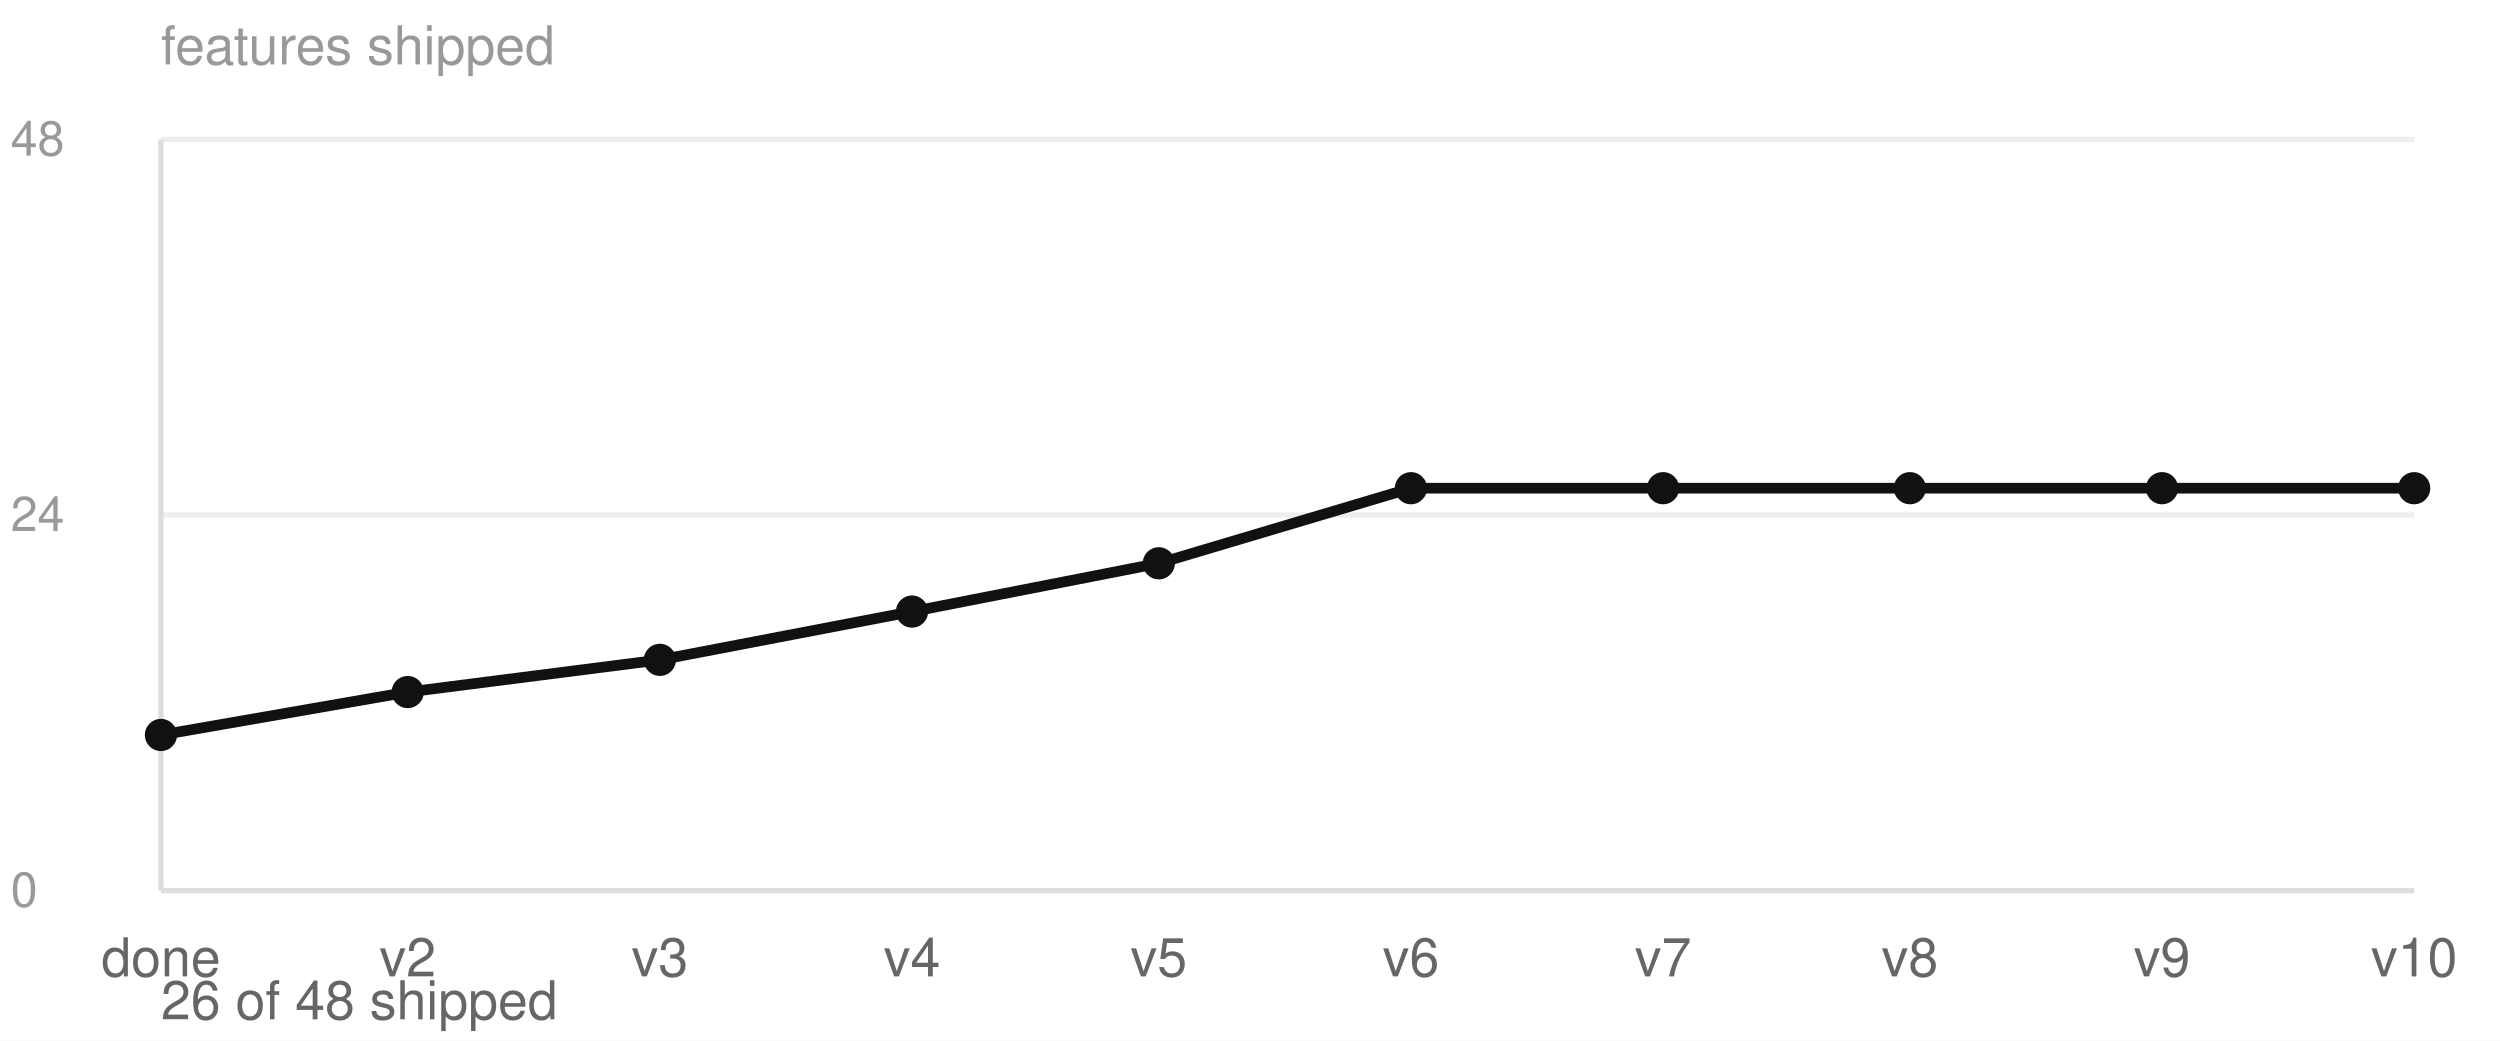
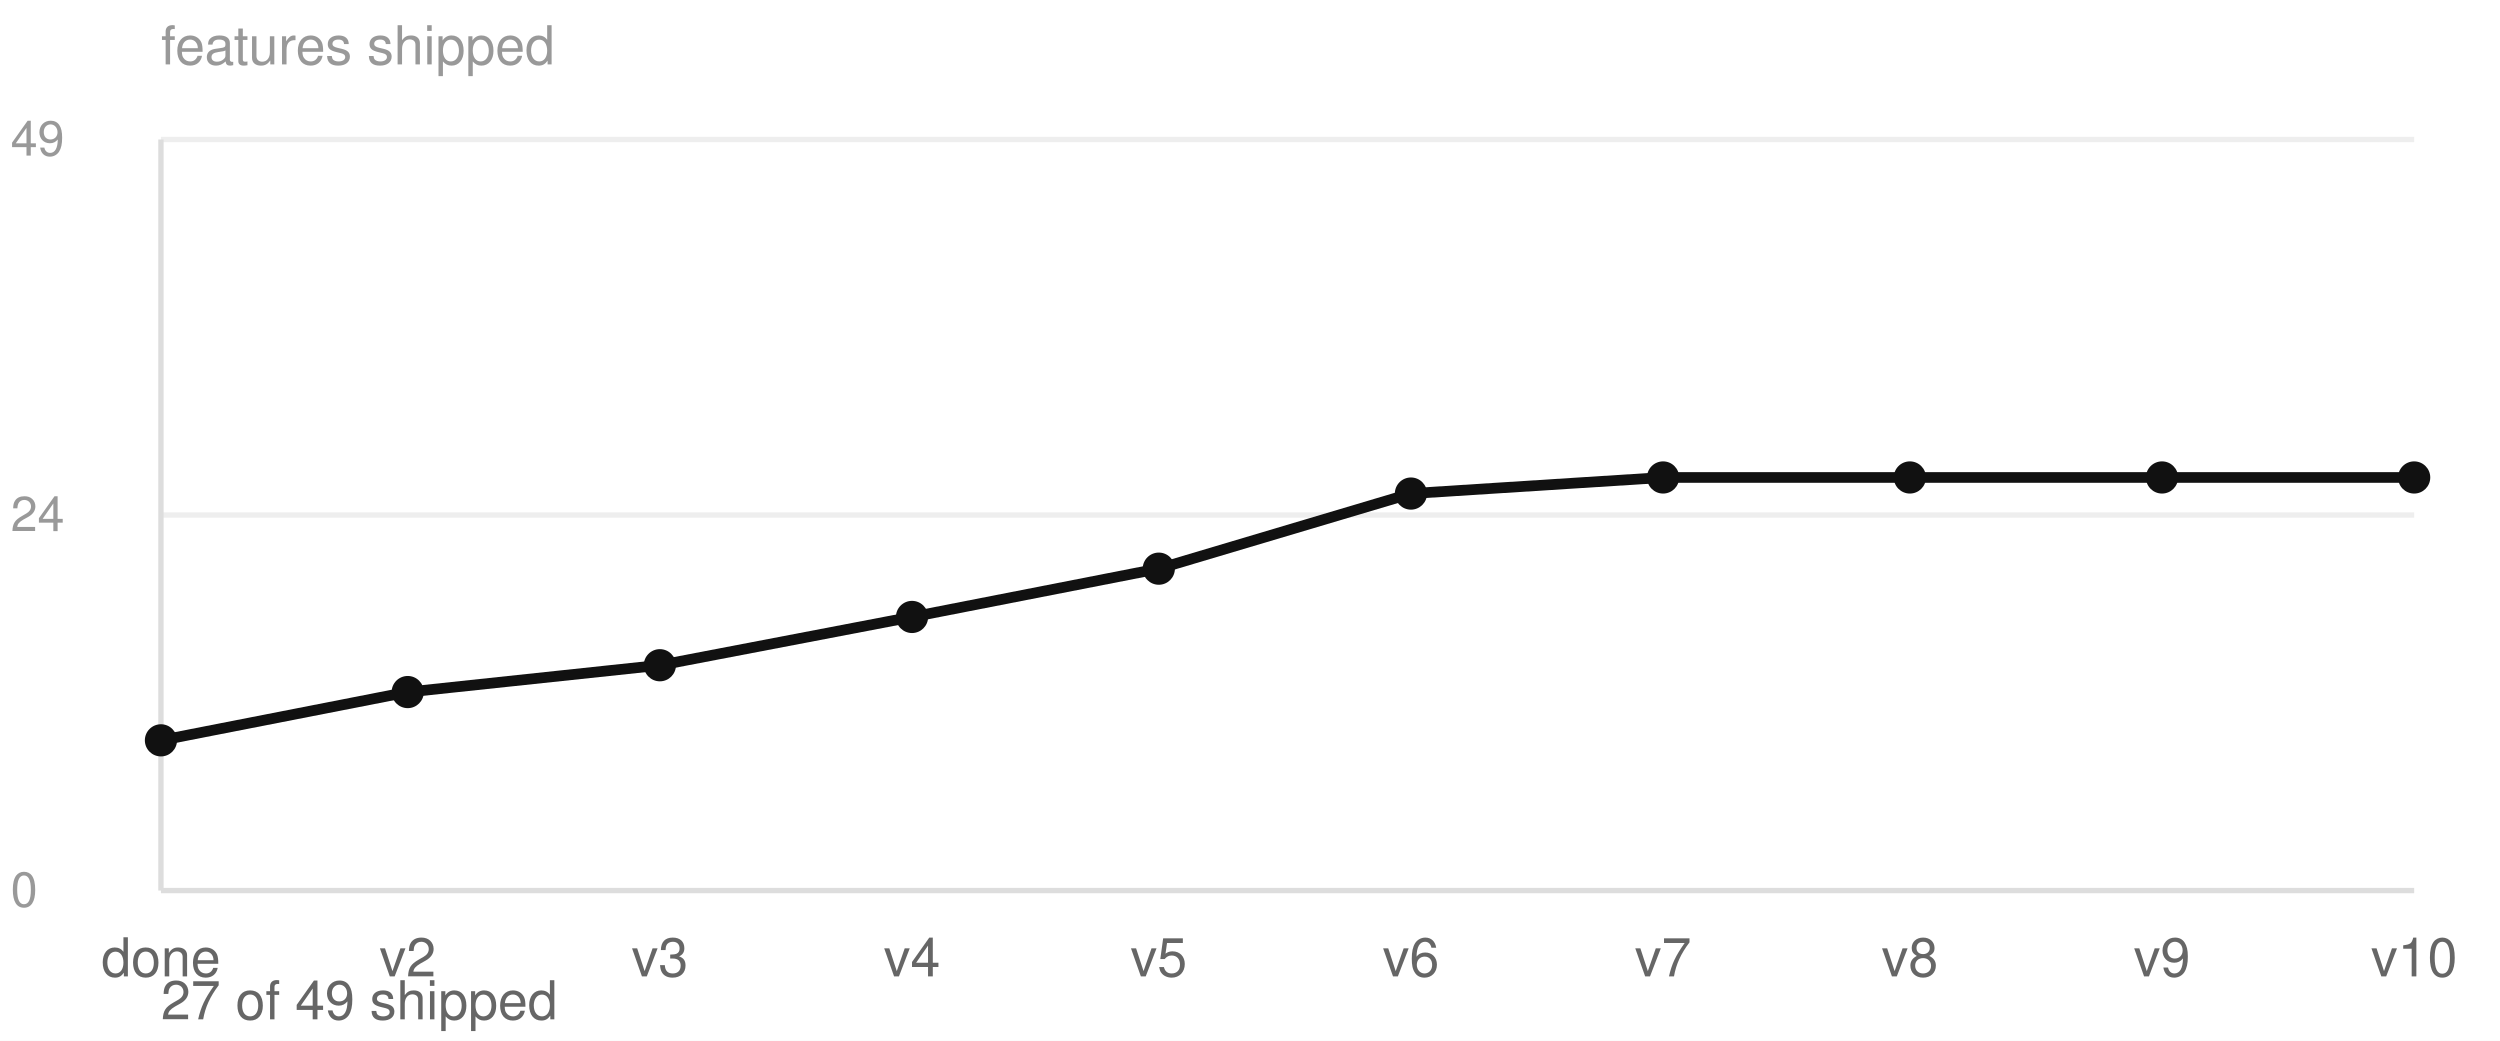
<svg xmlns="http://www.w3.org/2000/svg" width="466" height="194" viewBox="0 0 466 194">
  <rect width="100%" height="100%" fill="#ffffff" />
  <text x="30" y="12" font-family="-apple-system,Helvetica,Arial,sans-serif" font-size="10" fill="#999">features shipped</text>
  <line x1="30" y1="26" x2="450" y2="26" stroke="#eee" />
-   <text x="2" y="29" font-family="-apple-system,Helvetica,Arial,sans-serif" font-size="9" fill="#999">48</text>
+   <text x="2" y="29" font-family="-apple-system,Helvetica,Arial,sans-serif" font-size="9" fill="#999">49</text>
  <line x1="30" y1="96" x2="450" y2="96" stroke="#eee" />
  <text x="2" y="99" font-family="-apple-system,Helvetica,Arial,sans-serif" font-size="9" fill="#999">24</text>
  <line x1="30" y1="26" x2="30" y2="166" stroke="#ddd" />
  <line x1="30" y1="166" x2="450" y2="166" stroke="#ddd" />
  <text x="2" y="169" font-family="-apple-system,Helvetica,Arial,sans-serif" font-size="9" fill="#999">0</text>
-   <polyline points="30,137 76,129 123,123 170,114 216,105 263,91 310,91 356,91 403,91 450,91 " fill="none" stroke="#111" stroke-width="2" />
-   <circle cx="30" cy="137" r="3" fill="#111" />
+   <polyline points="30,138 76,129 123,124 170,115 216,106 263,92 310,89 356,89 403,89 450,89 " fill="none" stroke="#111" stroke-width="2" />
+   <circle cx="30" cy="138" r="3" fill="#111" />
  <circle cx="76" cy="129" r="3" fill="#111" />
-   <circle cx="123" cy="123" r="3" fill="#111" />
-   <circle cx="170" cy="114" r="3" fill="#111" />
-   <circle cx="216" cy="105" r="3" fill="#111" />
-   <circle cx="263" cy="91" r="3" fill="#111" />
-   <circle cx="310" cy="91" r="3" fill="#111" />
-   <circle cx="356" cy="91" r="3" fill="#111" />
-   <circle cx="403" cy="91" r="3" fill="#111" />
-   <circle cx="450" cy="91" r="3" fill="#111" />
+   <circle cx="123" cy="124" r="3" fill="#111" />
+   <circle cx="170" cy="115" r="3" fill="#111" />
+   <circle cx="216" cy="106" r="3" fill="#111" />
+   <circle cx="263" cy="92" r="3" fill="#111" />
+   <circle cx="310" cy="89" r="3" fill="#111" />
+   <circle cx="356" cy="89" r="3" fill="#111" />
+   <circle cx="403" cy="89" r="3" fill="#111" />
+   <circle cx="450" cy="89" r="3" fill="#111" />
  <text x="30" y="182" font-family="-apple-system,Helvetica,Arial,sans-serif" font-size="10" fill="#666" text-anchor="middle">done</text>
  <text x="76" y="182" font-family="-apple-system,Helvetica,Arial,sans-serif" font-size="10" fill="#666" text-anchor="middle">v2</text>
  <text x="123" y="182" font-family="-apple-system,Helvetica,Arial,sans-serif" font-size="10" fill="#666" text-anchor="middle">v3</text>
  <text x="170" y="182" font-family="-apple-system,Helvetica,Arial,sans-serif" font-size="10" fill="#666" text-anchor="middle">v4</text>
  <text x="216" y="182" font-family="-apple-system,Helvetica,Arial,sans-serif" font-size="10" fill="#666" text-anchor="middle">v5</text>
  <text x="263" y="182" font-family="-apple-system,Helvetica,Arial,sans-serif" font-size="10" fill="#666" text-anchor="middle">v6</text>
  <text x="310" y="182" font-family="-apple-system,Helvetica,Arial,sans-serif" font-size="10" fill="#666" text-anchor="middle">v7</text>
  <text x="356" y="182" font-family="-apple-system,Helvetica,Arial,sans-serif" font-size="10" fill="#666" text-anchor="middle">v8</text>
  <text x="403" y="182" font-family="-apple-system,Helvetica,Arial,sans-serif" font-size="10" fill="#666" text-anchor="middle">v9</text>
  <text x="450" y="182" font-family="-apple-system,Helvetica,Arial,sans-serif" font-size="10" fill="#666" text-anchor="middle">v10</text>
-   <text x="30" y="190" font-family="-apple-system,Helvetica,Arial,sans-serif" font-size="10" fill="#666">26 of 48 shipped</text>
+   <text x="30" y="190" font-family="-apple-system,Helvetica,Arial,sans-serif" font-size="10" fill="#666">27 of 49 shipped</text>
</svg>
